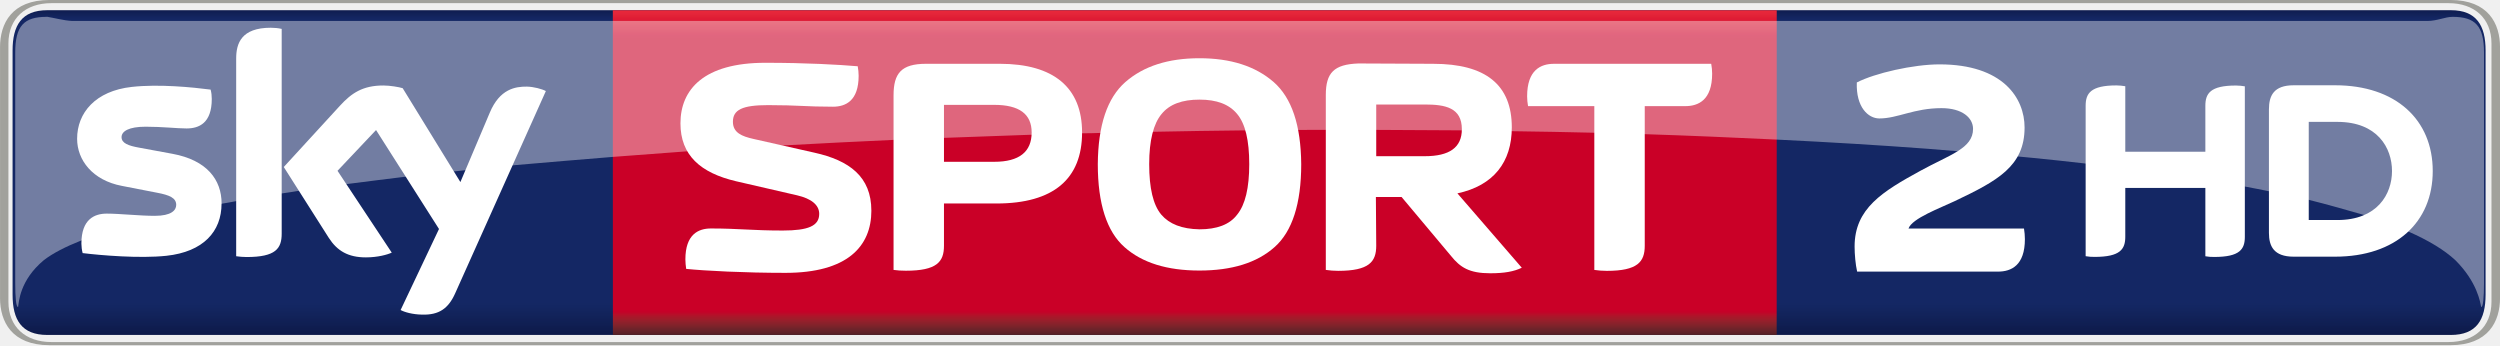
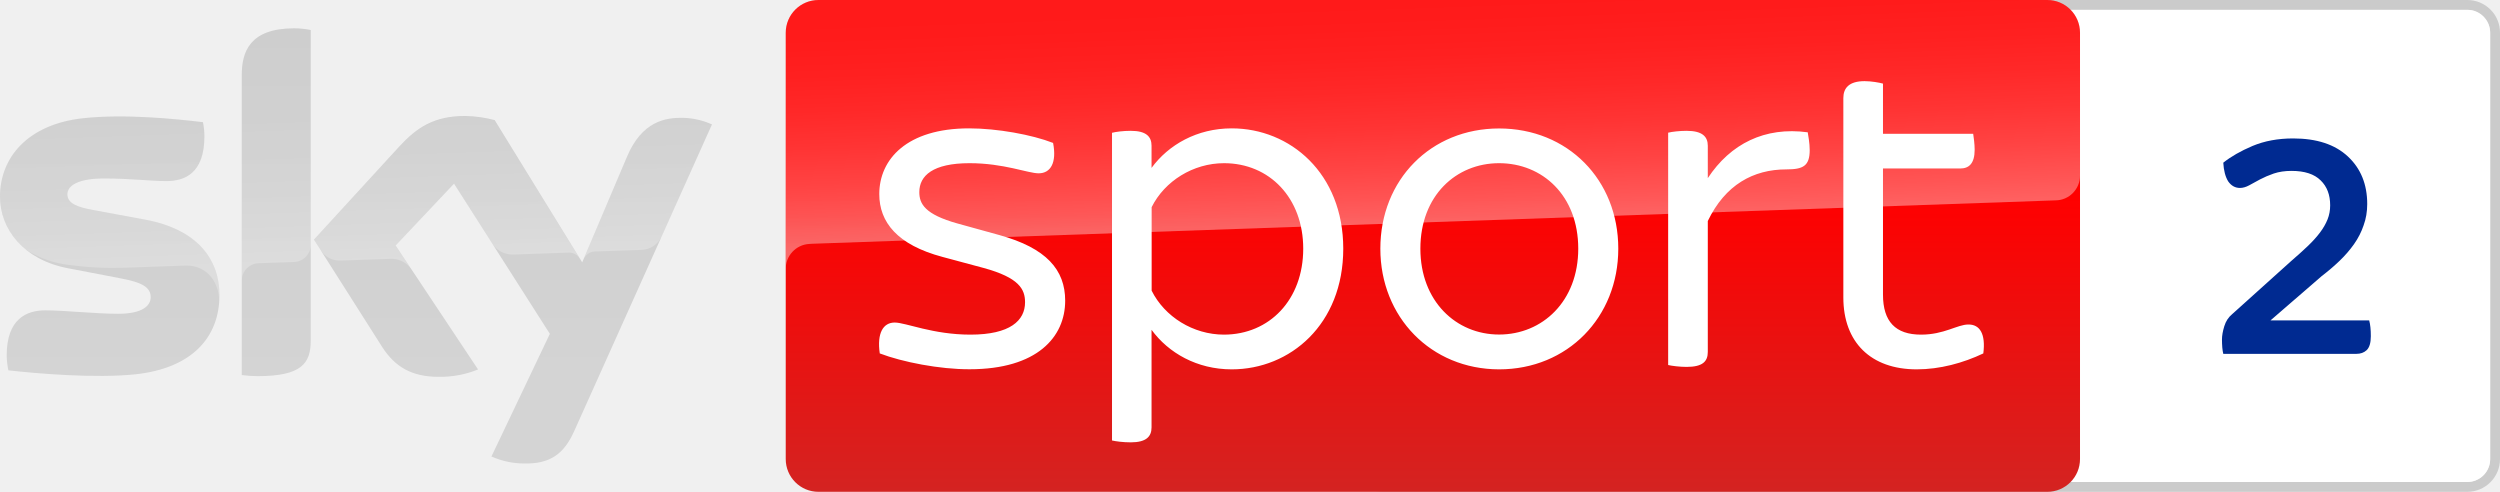
- <svg xmlns="http://www.w3.org/2000/svg" height="82.849" width="600" version="1.1" viewBox="0 0 158.75 21.921">
-   <defs>
-     <linearGradient id="b" gradientUnits="userSpaceOnUse" x2=".992" gradientTransform="matrix(0 20.97 20.97 0 77.799 171.27)" x1=".008" y1="0" y2="0">
-       <stop stop-color="#0f1c4d" offset="0" />
-       <stop stop-color="#101e51" offset=".004" />
-       <stop stop-color="#101f54" offset=".008" />
-       <stop stop-color="#112157" offset=".012" />
-       <stop stop-color="#12225a" offset=".016" />
-       <stop stop-color="#13245d" offset=".02" />
-       <stop stop-color="#132560" offset=".023" />
-       <stop stop-color="#142662" offset=".027" />
-       <stop stop-color="#142764" offset=".031" />
-       <stop stop-color="#142764" offset=".062" />
-       <stop stop-color="#142764" offset=".125" />
-       <stop stop-color="#142764" offset=".25" />
-       <stop stop-color="#142764" offset=".5" />
-       <stop stop-color="#142764" offset=".75" />
-       <stop stop-color="#142764" offset=".875" />
-       <stop stop-color="#142764" offset=".891" />
-       <stop stop-color="#142764" offset=".898" />
-       <stop stop-color="#142763" offset=".902" />
-       <stop stop-color="#142763" offset=".906" />
-       <stop stop-color="#132662" offset=".91" />
-       <stop stop-color="#132661" offset=".914" />
-       <stop stop-color="#132560" offset=".918" />
-       <stop stop-color="#13255f" offset=".922" />
-       <stop stop-color="#12245d" offset=".926" />
-       <stop stop-color="#12245c" offset=".93" />
-       <stop stop-color="#12235b" offset=".934" />
-       <stop stop-color="#12235a" offset=".938" />
-       <stop stop-color="#112259" offset=".941" />
-       <stop stop-color="#112258" offset=".945" />
-       <stop stop-color="#112157" offset=".949" />
-       <stop stop-color="#112056" offset=".953" />
-       <stop stop-color="#102055" offset=".957" />
-       <stop stop-color="#102054" offset=".961" />
-       <stop stop-color="#101f53" offset=".965" />
-       <stop stop-color="#101e52" offset=".969" />
-       <stop stop-color="#0f1d50" offset=".973" />
-       <stop stop-color="#0f1d4f" offset=".977" />
-       <stop stop-color="#0f1c4e" offset=".98" />
-       <stop stop-color="#0f1c4d" offset=".984" />
-       <stop stop-color="#0e1b4c" offset=".988" />
-       <stop stop-color="#0e1b4b" offset=".992" />
-       <stop stop-color="#0e1a4a" offset=".996" />
-       <stop stop-color="#0e1949" offset="1" />
-     </linearGradient>
-     <linearGradient id="a" gradientUnits="userSpaceOnUse" gradientTransform="matrix(0 -20.624 20.624 0 74.356 192.07)" x1="7.105e-15" x2="1" y1="0" y2="0">
-       <stop stop-color="#552227" offset="0" />
-       <stop stop-color="#5a2227" offset=".004" />
-       <stop stop-color="#602228" offset=".008" />
-       <stop stop-color="#662329" offset=".012" />
-       <stop stop-color="#6c232a" offset=".016" />
-       <stop stop-color="#71232a" offset=".02" />
-       <stop stop-color="#77232a" offset=".023" />
-       <stop stop-color="#7d232a" offset=".027" />
-       <stop stop-color="#84222b" offset=".031" />
-       <stop stop-color="#8a212b" offset=".035" />
-       <stop stop-color="#90202b" offset=".039" />
-       <stop stop-color="#961f2b" offset=".043" />
-       <stop stop-color="#9d1d2b" offset=".047" />
-       <stop stop-color="#a31a2a" offset=".051" />
-       <stop stop-color="#a9172a" offset=".055" />
-       <stop stop-color="#b01329" offset=".059" />
-       <stop stop-color="#b70f29" offset=".062" />
-       <stop stop-color="#bd0829" offset=".066" />
-       <stop stop-color="#c40228" offset=".07" />
-       <stop stop-color="#c70028" offset=".074" />
-       <stop stop-color="#ca0027" offset=".078" />
-       <stop stop-color="#ca0027" offset=".094" />
-       <stop stop-color="#ca0027" offset=".125" />
-       <stop stop-color="#ca0027" offset=".25" />
-       <stop stop-color="#ca0027" offset=".5" />
-       <stop stop-color="#ca0027" offset=".75" />
-       <stop stop-color="#ca0027" offset=".875" />
-       <stop stop-color="#ca0027" offset=".906" />
-       <stop stop-color="#ca0027" offset=".914" />
-       <stop stop-color="#cb0028" offset=".918" />
-       <stop stop-color="#cc0029" offset=".922" />
-       <stop stop-color="#ce002a" offset=".926" />
-       <stop stop-color="#cf012a" offset=".93" />
-       <stop stop-color="#d1052b" offset=".934" />
-       <stop stop-color="#d2092c" offset=".938" />
-       <stop stop-color="#d40b2d" offset=".941" />
-       <stop stop-color="#d50d2e" offset=".945" />
-       <stop stop-color="#d60f2f" offset=".949" />
-       <stop stop-color="#d71130" offset=".953" />
-       <stop stop-color="#d91431" offset=".957" />
-       <stop stop-color="#da1732" offset=".961" />
-       <stop stop-color="#dc1933" offset=".965" />
-       <stop stop-color="#dd1a34" offset=".969" />
-       <stop stop-color="#df1c35" offset=".973" />
-       <stop stop-color="#e01d35" offset=".977" />
-       <stop stop-color="#e12036" offset=".98" />
-       <stop stop-color="#e22237" offset=".984" />
-       <stop stop-color="#e42439" offset=".988" />
-       <stop stop-color="#e6253a" offset=".992" />
-       <stop stop-color="#e7273a" offset=".996" />
-       <stop stop-color="#e8283b" offset="1" />
-     </linearGradient>
-   </defs>
-   <g transform="translate(1.5119 -170.8)">
-     <g>
-       <path d="m154.12 192.07h-152.63c-1.631 0-2.205-0.957-2.205-2.558v-15.506c0-1.591 0.574-2.558 2.205-2.558h152.63c1.621 0 2.205 0.967 2.205 2.558v15.506c0 1.601-0.584 2.558-2.205 2.558" fill="url(#b)" />
-       <path d="m119.68 185.31c0.221-0.644 2.014-1.299 2.92-1.732 2.739-1.299 4.45-2.225 4.45-4.682 0-1.873-1.379-4.008-5.397-4.008-1.671 0-4.098 0.554-5.256 1.148-0.059 1.571 0.725 2.286 1.43 2.286 1.168 0 2.195-0.655 3.947-0.655 1.319 0 2.004 0.615 2.004 1.319 0 1.248-1.49 1.641-3.323 2.648-2.427 1.329-4.199 2.397-4.199 4.823 0 0.493 0.058 1.138 0.161 1.591h8.941c0.846 0 1.712-0.392 1.712-2.064 0-0.201-0.022-0.473-0.058-0.674h-7.33" fill="#fff" />
-       <path d="m37.402 171.45c-0.007 6.762 0.007 14.193 0.004 20.62h73.902c0.002-6.995 0.004-14.511 0.004-20.62z" fill="url(#a)" />
-     </g>
-     <g fill="#fff">
-       <g>
-         <path d="m138.53 180.44v-2.92c0-0.785 0.312-1.289 1.943-1.289 0.201 0 0.373 0.022 0.564 0.051v9.556c0 0.785-0.312 1.279-1.943 1.279-0.201 0-0.373-0.007-0.564-0.044v-4.34h-5.085v3.101c0 0.785-0.312 1.279-1.943 1.279-0.201 0-0.362-0.007-0.574-0.044v-9.556c0-0.785 0.322-1.289 1.953-1.289 0.201 0 0.362 0.022 0.564 0.051v4.159h5.085m14.439 1.228c0-3.252-2.336-5.447-6.203-5.447h-2.628c-1.269 0-1.571 0.664-1.571 1.53v7.844c0 0.836 0.302 1.51 1.571 1.51h2.628c3.867 0 6.203-2.195 6.203-5.437m-7.874 3.111v-6.233h1.823c2.527 0 3.464 1.641 3.464 3.121 0 1.47-0.936 3.111-3.464 3.111h-1.823" />
-         <path d="m53.818 184.17c0-2.145-1.39-3.182-3.615-3.675l-3.887-0.876c-0.705-0.161-1.289-0.383-1.289-1.087 0-0.765 0.604-1.057 2.235-1.057 1.923 0 2.376 0.101 4.118 0.101 0.806 0 1.631-0.373 1.631-1.964 0-0.191-0.022-0.413-0.058-0.604-1.178-0.101-3.272-0.221-5.87-0.221-3.897 0-5.387 1.692-5.387 3.846 0 2.024 1.269 3.142 3.524 3.675l3.887 0.896c0.906 0.211 1.4 0.615 1.4 1.178 0 0.765-0.695 1.057-2.316 1.057-1.923 0-2.809-0.131-4.561-0.131-0.795 0-1.621 0.373-1.621 1.963 0 0.191 0.022 0.403 0.051 0.604 1.188 0.121 3.716 0.252 6.303 0.252 3.907 0 5.457-1.661 5.457-3.957" />
-         <path d="m85.858 183.31h1.631l3.142 3.746c0.584 0.725 1.158 1.097 2.487 1.097 0.906 0 1.51-0.111 2.004-0.352l-4.088-4.722c2.296-0.493 3.454-1.984 3.454-4.189 0-2.699-1.651-4.038-4.984-4.038l-4.763-0.022c-1.551 0.058-2.064 0.594-2.064 2.004v11.106c0.242 0.036 0.514 0.059 0.785 0.059 1.964 0 2.417-0.574 2.417-1.591l-0.022-3.101m0.022-2.588v-3.283h3.081c1.309 0 2.356 0.202 2.356 1.571 0 1.158-0.785 1.712-2.356 1.712h-3.081" />
-         <path d="m55.228 187.94c0.232 0.036 0.514 0.051 0.785 0.051 1.964 0 2.417-0.564 2.417-1.581v-2.688h3.333c3.635 0 5.437-1.571 5.437-4.511 0-2.85-1.802-4.36-5.226-4.36h-4.682c-1.571 0-2.064 0.604-2.064 2.004v11.086m3.202-6.867v-3.615h3.192c1.591 0 2.376 0.584 2.376 1.752 0 1.228-0.785 1.863-2.376 1.863h-3.192" />
-         <path d="m74.651 187.98c2.064 0 3.655-0.493 4.773-1.49 1.118-0.987 1.692-2.749 1.692-5.266-0.022-2.467-0.594-4.199-1.752-5.216-1.158-1.007-2.729-1.51-4.712-1.51-1.984 0-3.544 0.503-4.702 1.51-1.158 1.017-1.732 2.749-1.752 5.216 0 2.517 0.574 4.279 1.692 5.266 1.118 0.997 2.709 1.49 4.763 1.49m3.162-6.756c0 1.51-0.252 2.568-0.765 3.202-0.483 0.644-1.299 0.936-2.396 0.936-1.118-0.022-1.913-0.332-2.427-0.936-0.514-0.615-0.765-1.671-0.765-3.202 0-1.51 0.272-2.568 0.785-3.182 0.503-0.624 1.309-0.916 2.407-0.916 1.097 0 1.883 0.292 2.396 0.916 0.514 0.615 0.765 1.671 0.765 3.182" />
-         <path d="m102.93 177.54h2.568c0.846 0 1.712-0.392 1.712-2.064 0-0.191-0.022-0.433-0.059-0.624h-9.988c-0.836 0-1.702 0.392-1.702 2.064 0 0.191 0.022 0.423 0.058 0.624h4.209v10.401c0.242 0.036 0.514 0.059 0.795 0.059 1.954 0 2.407-0.574 2.407-1.591v-8.871" />
-         <path d="m12.555 183.73c0 1.772-1.158 3.061-3.504 3.313-1.692 0.181-4.159-0.029-5.316-0.171-0.051-0.181-0.08-0.423-0.08-0.604 0-1.551 0.836-1.903 1.611-1.903 0.816 0 2.094 0.141 3.051 0.141 1.047 0 1.359-0.352 1.359-0.695 0-0.443-0.423-0.624-1.228-0.775l-2.225-0.433c-1.853-0.352-2.84-1.631-2.84-2.991 0-1.651 1.168-3.041 3.474-3.293 1.732-0.191 3.846 0.022 5.004 0.171 0.051 0.191 0.073 0.383 0.073 0.594 0 1.54-0.816 1.873-1.601 1.873-0.594 0-1.531-0.111-2.598-0.111-1.077 0-1.53 0.292-1.53 0.664 0 0.383 0.433 0.544 1.108 0.665l2.124 0.392c2.185 0.403 3.121 1.641 3.121 3.162m3.816 1.903c0 0.947-0.373 1.49-2.225 1.49-0.242 0-0.453-0.022-0.665-0.051v-12.556c0-0.957 0.322-1.953 2.195-1.953 0.232 0 0.473 0.022 0.695 0.073v12.999m7.552 4.853c0.242 0.131 0.745 0.282 1.369 0.292 1.067 0.029 1.661-0.383 2.094-1.349l5.76-12.848c-0.242-0.131-0.765-0.272-1.198-0.282-0.735-0.007-1.732 0.141-2.366 1.661l-1.863 4.4-3.665-5.961c-0.232-0.073-0.806-0.171-1.228-0.171-1.299 0-2.014 0.473-2.759 1.289l-3.564 3.887 2.86 4.501c0.533 0.826 1.228 1.238 2.356 1.238 0.745 0 1.359-0.171 1.641-0.302l-3.444-5.196 2.447-2.588 3.997 6.283-2.437 5.145" />
-       </g>
-       <path opacity=".4" d="m1.447 171.87c-1.44 0-1.994 0.574-1.994 2.266v14.639c0 0.906 0.051 1.522 0.181 1.522 0.051-0.282 0.088-1.69 1.639-2.979 0.564-0.433 1.362-0.847 2.379-1.25 3.195-1.098 6.245-1.826 8.904-2.33 0.316-0.043 0.652-0.117 0.925-0.166 0.976-0.177 1.999-0.34 2.889-0.487 0.377-0.044 0.774-0.12 1.099-0.17 1.054-0.153 2.116-0.299 3.01-0.423 1.319-0.172 2.649-0.334 3.765-0.472 1.062-0.129 2.144-0.238 3.051-0.336h0.004v0.004c0.242-0.03 0.495-0.058 0.736-0.079 1.038-0.12 2.11-0.22 3.002-0.31 2.205-0.187 4.484-0.388 6.37-0.536 1.65-0.13 3.318-0.252 4.724-0.355 2.09-0.129 4.245-0.264 6.038-0.37 2.465-0.132 4.959-0.265 7.061-0.355 1.109-0.048 2.252-0.091 3.202-0.128l5.569-0.2c1.067-0.032 2.124-0.061 3.202-0.091 0.384 0.006 0.814-0.015 1.155-0.023 1.152-0.029 2.34-0.053 3.334-0.072 1.953-0.04 3.918-0.07 5.872-0.091 1.118-0.008 2.235-0.019 3.353-0.026 0.578-0.008 1.175-0.004 1.76-0.004h3.202l5.437 0.03c1.057 0.022 2.125 0.031 3.172 0.053 1.762 0.021 3.507 0.058 5.248 0.098 1.073 0.032 2.137 0.061 3.191 0.091 2.85 0.091 5.647 0.213 8.386 0.344 3.313 0.161 6.517 0.354 9.598 0.585 1.097 0.085 2.248 0.181 3.202 0.261 2.366 0.201 4.651 0.424 6.816 0.676 3.705 0.413 7.109 0.907 10.119 1.461 0.52 0.094 1.067 0.208 1.522 0.298 0.871 0.17 1.769 0.378 2.522 0.544 1.203 0.297 2.466 0.663 3.527 0.967 0.978 0.304 1.964 0.718 2.809 1.05 1.279 0.564 2.277 1.168 2.972 1.812 1.399 1.389 1.591 2.697 1.643 2.979 0.13 0 0.181-0.615 0.181-1.522v-14.639c0-1.692-0.554-2.266-1.994-2.266-0.484 0-0.968 0.261-1.612 0.261h-149.55c-0.558-0.03-1.114-0.19-1.613-0.27z" stroke-width="2.578" />
-     </g>
-     <path d="m154.09 192.72c2.406 0 3.152-1.5 3.152-3.001v-15.919c0-1.5-0.745-3.001-3.152-3.001h-152.46c-2.406 0-3.142 1.5-3.142 3.001v15.919c0 1.5 0.735 3.001 3.142 3.001h152.46m-152.35-0.2c-1.621 0-2.719-0.957-2.719-2.558v-16.403c0-1.601 1.098-2.558 2.719-2.558h152.24c1.621 0 2.719 0.957 2.719 2.558v16.403c0 1.601-1.098 2.558-2.719 2.558h-152.24" fill="#a1a19c" />
-   </g>
+ <svg xmlns="http://www.w3.org/2000/svg" width="2541.578" height="500">
+   <path fill="#cbcbcb" d="M2508.278 0h-1102.1c-18.3 0-33.2 14.9-33.2 33.3v433.4c0 18.4 14.9 33.3 33.2 33.3h1102.1c18.4 0 33.3-14.9 33.3-33.3V33.3c.1-18.4-14.8-33.3-33.3-33.3m0 10c12.9 0 23.3 10.5 23.3 23.3v433.4a23.26 23.26 0 0 1-23.3 23.3h-1102.1c-12.8 0-23.3-10.4-23.3-23.3V33.3c0-12.8 10.5-23.3 23.3-23.3h1102.1" />
+   <path fill="#fff" d="M2508.278 10c12.9 0 23.3 10.5 23.3 23.3v433.4a23.26 23.26 0 0 1-23.3 23.3h-1102.1c-12.8 0-23.3-10.4-23.3-23.3V33.3c0-12.8 10.5-23.3 23.3-23.3h1102.1" />
+   <linearGradient id="A" gradientUnits="userSpaceOnUse" x1="1456.658" y1="0" x2="1456.658" y2="500">
+     <stop offset=".4" stop-color="red" />
+     <stop offset="1" stop-color="#d42321" />
+   </linearGradient>
+   <path fill="url(#A)" d="M832.1 0h1249.2c18.4 0 33.3 14.9 33.3 33.3v433.4c0 18.4-14.9 33.3-33.3 33.3H832.1c-18.4 0-33.3-14.9-33.3-33.3V33.3c0-18.4 14.9-33.3 33.3-33.3z" />
+   <linearGradient id="B" gradientUnits="userSpaceOnUse" x1="1459.466" y1="233.728" x2="1450.769" y2="-15.325">
+     <stop offset="0" stop-color="#fff" />
+     <stop offset=".12" stop-color="#fff" stop-opacity=".835" />
+     <stop offset=".269" stop-color="#fff" stop-opacity=".658" />
+     <stop offset=".42" stop-color="#fff" stop-opacity=".511" />
+     <stop offset=".568" stop-color="#fff" stop-opacity=".397" />
+     <stop offset=".716" stop-color="#fff" stop-opacity=".315" />
+     <stop offset=".86" stop-color="#fff" stop-opacity=".266" />
+     <stop offset="1" stop-color="#fff" stop-opacity=".25" />
+   </linearGradient>
+   <path opacity=".4" fill="url(#B)" d="M822.8 248l3.2-.2 1263.7-44.1c13.9-.1 25-11.5 24.9-25.3V33.3c0-18.4-14.9-33.3-33.3-33.3H832.1c-18.4 0-33.3 14.9-33.3 33.3V274c-.4-13.7 10.3-25.3 24-26z" />
+   <linearGradient id="C" gradientUnits="userSpaceOnUse" x1="361.923" y1="28.806" x2="361.923" y2="471.22">
+     <stop offset="0" stop-color="#cbcbcb" />
+     <stop offset=".8" stop-color="#d4d4d4" />
+   </linearGradient>
+   <path fill="url(#C)" d="M499.6 464.1c10.5 4.6 21.8 7.1 33.2 7.1 26.1.6 40.4-9.4 50.9-32.8l140.1-311.9c-9.1-4.1-19-6.4-29-6.7-18.1-.4-42.3 3.3-57.6 40.1l-45.3 106.8-89-144.6c-9.8-2.6-19.9-4-30-4.2-31.5 0-49 11.5-67.2 31.3l-86.5 94.4L388.7 353c12.9 19.9 29.8 30.1 57.3 30.1 13.7.2 27.3-2.3 40-7.5l-83.8-126 59.4-62.9L559 339.4zM315.9 346.2c0 23-9 36.2-54 36.2-5.4 0-10.8-.4-16.1-1.1V76.2c0-23.2 7.9-47.4 53.2-47.4 5.7 0 11.4.6 16.9 1.7zm-92.8-46.1c0 43-28.1 74.2-85.1 80.4-41.3 4.4-101.1-.8-129.5-4-1-4.9-1.6-9.9-1.7-15 0-37.4 20.2-46 39.2-46 19.8 0 50.9 3.5 74 3.5 25.5 0 33.2-8.6 33.2-16.9 0-10.7-10.2-15.2-30-19L69 272.7C24 264.1 0 233 0 200c0-40.1 28.4-73.6 84.3-79.8 42.3-4.6 93.8.6 122 4 1 4.7 1.5 9.5 1.5 14.4 0 37.4-19.8 45.5-38.8 45.5-14.6 0-37.3-2.7-63.2-2.7-26.3 0-37.3 7.3-37.3 16.1 0 9.4 10.4 13.2 26.9 16.1l51.7 9.6c53.1 9.7 76 39.9 76 76.9z" />
+   <linearGradient id="D" gradientUnits="userSpaceOnUse" x1="365.45" y1="263.248" x2="359.6" y2="95.751">
+     <stop offset="0" stop-color="#fff" />
+     <stop offset=".12" stop-color="#fff" stop-opacity=".835" />
+     <stop offset=".269" stop-color="#fff" stop-opacity=".658" />
+     <stop offset=".42" stop-color="#fff" stop-opacity=".511" />
+     <stop offset=".568" stop-color="#fff" stop-opacity=".397" />
+     <stop offset=".716" stop-color="#fff" stop-opacity=".315" />
+     <stop offset=".86" stop-color="#fff" stop-opacity=".266" />
+     <stop offset="1" stop-color="#fff" stop-opacity=".25" />
+   </linearGradient>
+   <path opacity=".25" fill="url(#D)" d="M723.9 126.5l-51.3 114.2c-4 8.2-12.3 13.4-21.4 13.4l-46.8 1.6c-5.1.3-9.6 3.7-11.4 8.5v-.1l44.2-104.2c15.4-36.8 39.6-40.5 57.6-40.1 10.1.3 19.9 2.6 29.1 6.7zM589.5 263l-86.6-140.8c-9.8-2.6-19.9-4-30-4.2-31.5 0-49 11.5-67.2 31.3l-86.5 94.4 6.9 10.9c4.5 6.8 12.3 10.7 20.5 10.3l49.3-1.7a24.67 24.67 0 0 1 21.8 9.8h0l-15.5-23.3 59.4-62.9 39.9 62.5c4.9 6.2 12.5 9.7 20.4 9.5l56.7-2c4.4 0 8.6 2.4 10.9 6.2zM299 28.9c-45.3 0-53.2 24.2-53.2 47.4v209c0-9.6 7.7-17.4 17.3-17.7l35.1-1.2c9.8 0 17.8-8 17.8-17.8h0v-218c-5.7-1.2-11.3-1.8-17-1.7zM147.2 223.1l-51.7-9.6c-16.5-2.9-26.9-6.7-26.9-16.1 0-8.8 11-16.1 37.3-16.1 25.9 0 48.6 2.7 63.2 2.7 19 0 38.8-8.1 38.8-45.5 0-4.8-.5-9.7-1.5-14.4-28.2-3.5-79.7-8.6-122-4-56 6.2-84.4 39.8-84.4 79.8.1 21.4 10.2 41.6 27.3 54.5 12.6 7.8 26.8 12.9 41.5 14.8 19.2 2.6 38.5 3.6 57.8 3l61.7-2.2c23.1-.8 35.7 18.9 34.4 38.7 0-.3 0-.5.1-.8v-.2c.2-2.6.3-5.2.3-7.8 0-36.8-22.9-67-75.9-76.8z" />
+   <path d="M894.4 359.3c-3-20.6 3.4-31.4 15.2-31.4 11.2 0 38.7 12.3 77 12.3 40.3 0 55.5-14.3 55.5-32.9 0-13.2-5.9-25-42.2-34.9l-41.7-11.2c-46.1-12.3-64.3-35.4-64.3-63.9 0-35.3 28-66.8 91.3-66.8 28.5 0 63.9 6.4 85.4 14.8 3.9 20.1-2.5 30.9-14.7 30.9-10.8 0-35.3-10.3-70.2-10.3-37.3 0-51.1 12.7-51.1 29.4 0 11.7 5.4 22.6 38.8 31.9l42.7 11.8c47.7 13.2 66.8 35.3 66.8 66.7 0 36.9-28.5 69.7-97.2 69.7-30.4.1-68.3-7.3-91.3-16.1m471.2-106.5c0 77-54 122.7-113.4 122.7-35.3 0-64.3-16.7-81.5-40.2v99.2c0 9.3-5.4 15.2-21.1 15.2-7.9 0-15.2-1-19.1-1.9V135c3.9-1 11.2-2 19.1-2 15.7 0 21.1 5.9 21.1 15.2v22.5c17.2-23.5 46.2-40.2 81.5-40.2 59.4 0 113.4 45.7 113.4 122.3m-40.7 0c0-51.5-34.3-86.9-80.5-86.9-31.4 0-60.4 18.2-73.6 44.7v84.9c13.2 26.5 42.2 44.7 73.6 44.7 46.1-.1 80.5-35.4 80.5-87.4m78.4 0c0-70.2 51.5-122.2 120.7-122.2 69.7 0 121.2 52 121.2 122.2 0 69.7-51.5 122.7-121.2 122.7-69.2-.1-120.7-53.1-120.7-122.7m201.2 0c0-54-36.4-86.9-80.5-86.9-43.6 0-80 32.9-80 86.9 0 53.5 36.4 87.3 80 87.3 44.1 0 80.5-33.8 80.5-87.3m235.3-100.2c0 16.2-6.8 19.6-23.6 19.6-33.8 0-62.3 15.7-80 52.5v133.1c0 9.8-5.4 15.2-21.6 15.2-6.9 0-14.8-1-18.7-1.9V134.9c3.9-1 11.7-1.9 18.7-1.9 16.1 0 21.6 5.9 21.6 15.2v32.9c23-34.9 57.9-52.5 101.6-46.6.5 3.4 2 10.8 2 18.1m176.5 206.7c-20.6 9.8-44.2 16.2-67.7 16.2-46.6 0-74.6-27.5-74.6-73.1V99.7c0-10.3 5.9-17.2 21.6-17.2 6.8 0 14.7 1.4 18.7 2.5v51h91.7c.5 3.4 1.5 10.3 1.5 16.2 0 14.2-5.9 19.1-14.7 19.1h-78.5v128.2c0 27.4 12.7 40.7 38.7 40.7 23.6 0 36.8-10.3 48.1-10.3 11.8-.1 17.7 9.7 15.2 29.4" fill="#fff" />
+   <path d="M2260.256 359.734q-.667-2.667-1-6.333-.333-4-.333-8.333 0-5.667 2.333-13.333 2.333-7.667 8-12.333l60-54q9.667-8.333 17-15.333 7.333-7 12.333-13.667 5-6.667 7.667-13.333 2.667-6.667 2.667-14.333 0-16-9.667-25.333-9.667-9.667-29.667-9.667-10 0-18 2.667-7.667 2.667-14 6-6 3.333-11 6-5 2.667-9.333 2.667-7.333 0-12-6.667-4.333-7-5-19 11.667-9.333 29.667-17 18.333-7.667 41.333-7.667 36 0 55.667 18.333 19.667 18.333 19.667 48.333 0 11.667-3.667 21.667-3.333 10-9.667 19-6.333 9-14.667 17-8.333 8-18.333 15.667l-52 45h100.333q1.667 6 1.667 16 0 10.333-4.333 14.333-4 3.667-10.333 3.667z" fill="#002a91" />
</svg>
